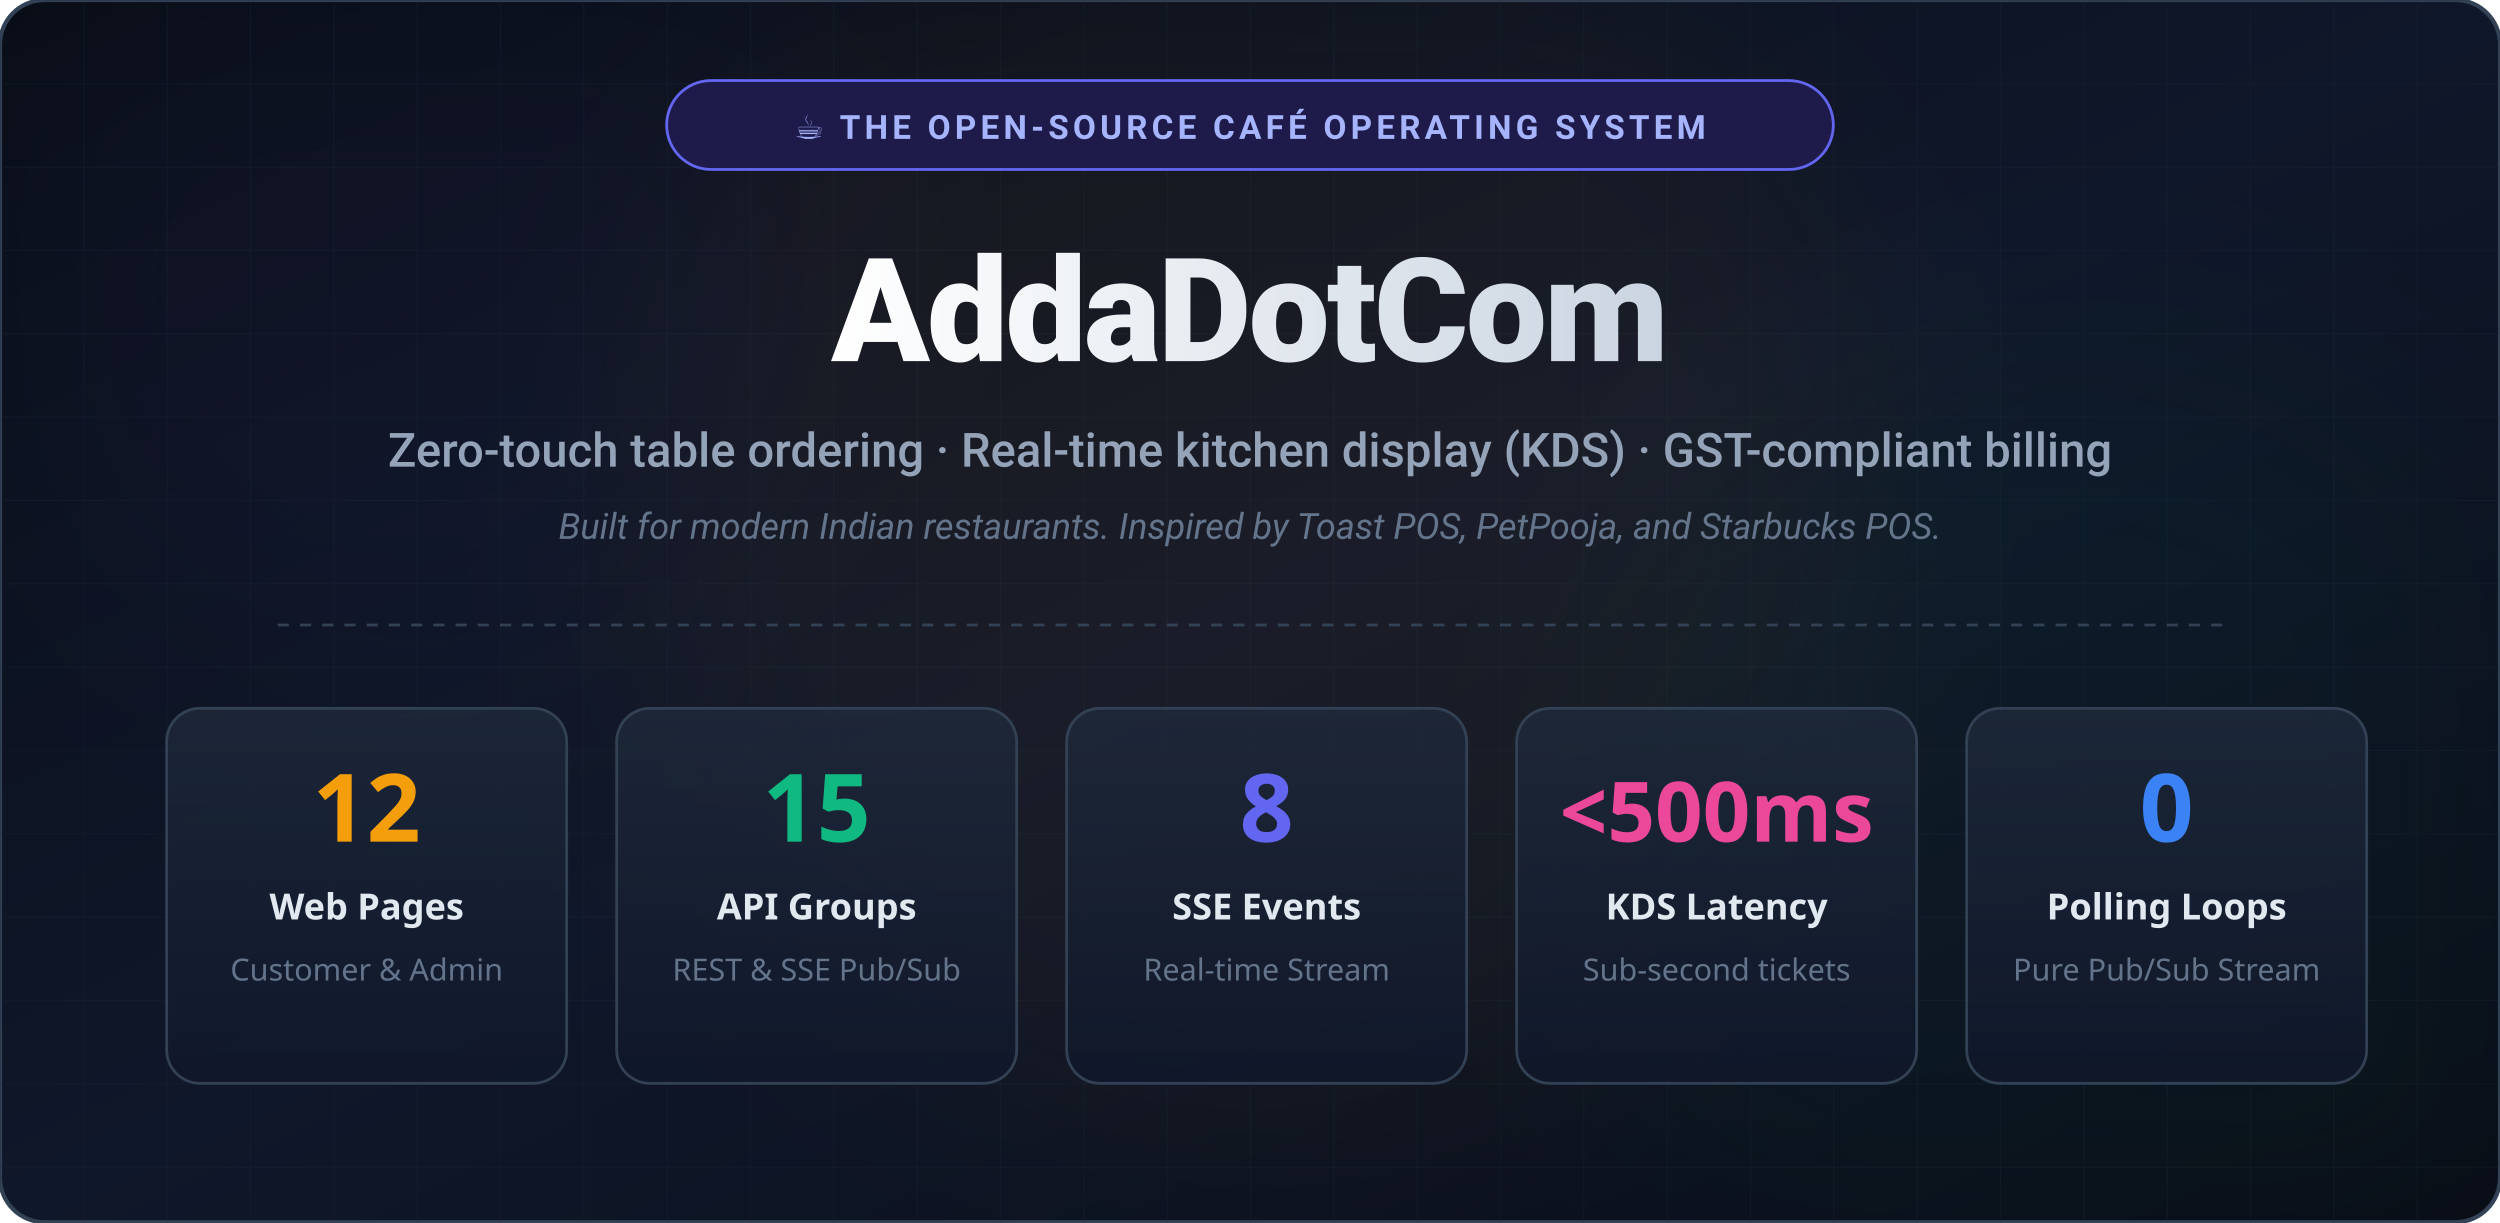
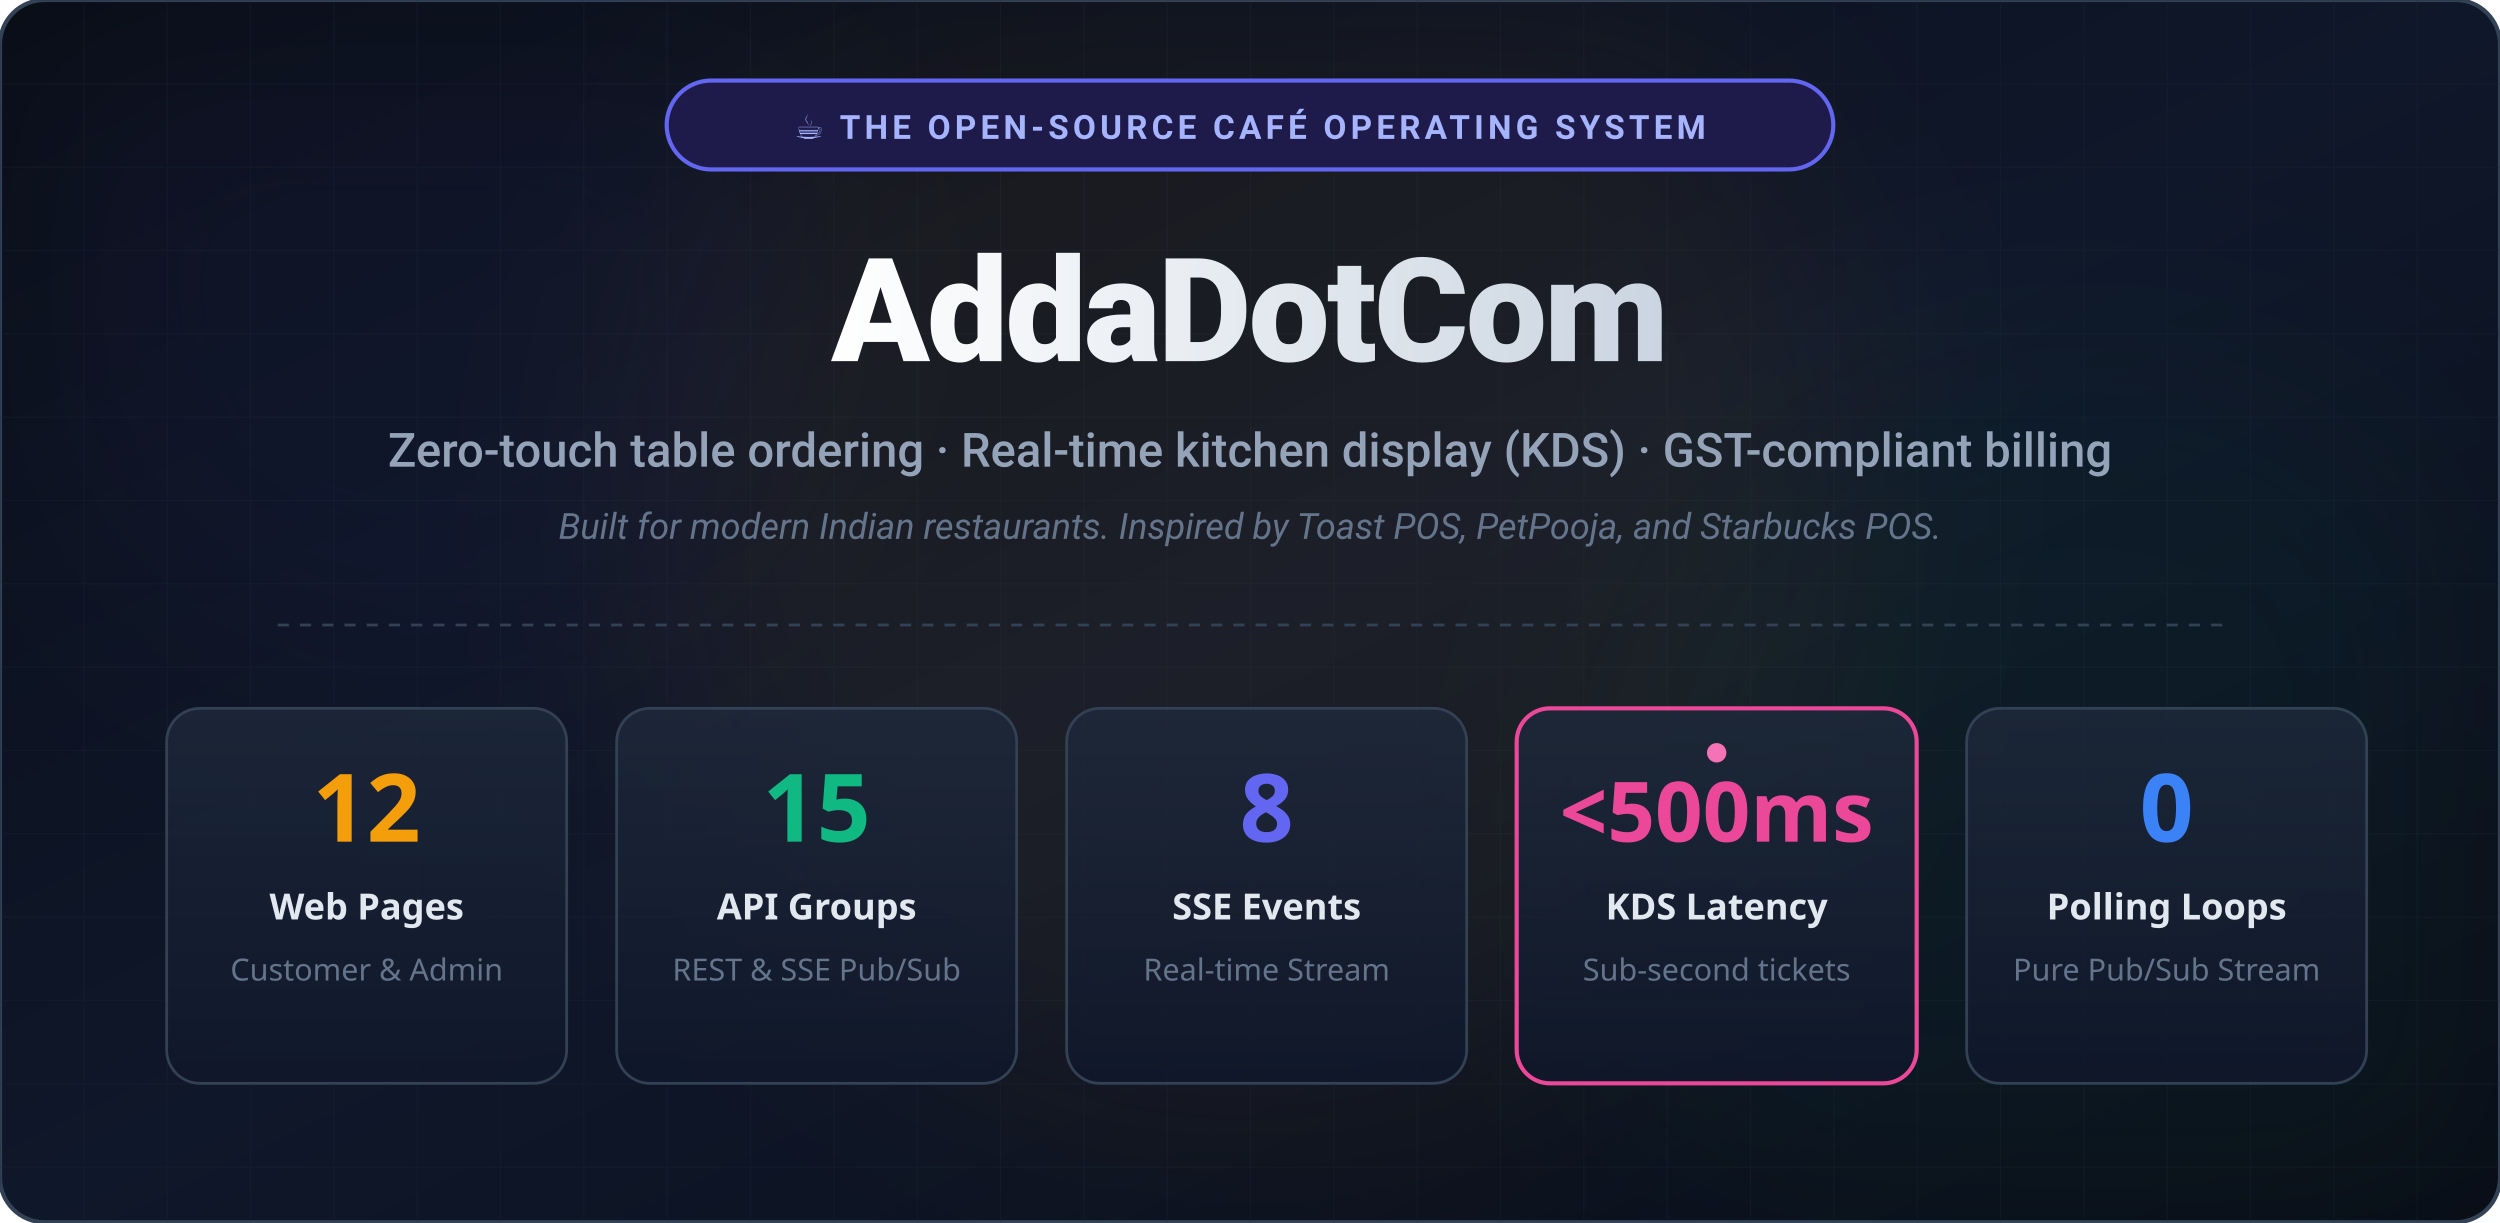
<svg xmlns="http://www.w3.org/2000/svg" viewBox="0 0 900 440" width="100%">
  <defs>
    <linearGradient id="bg-grad" x1="0%" y1="0%" x2="100%" y2="100%">
      <stop offset="0%" stop-color="#090D16" />
      <stop offset="50%" stop-color="#0F172A" />
      <stop offset="100%" stop-color="#090D16" />
-     </linearGradient>
-     <linearGradient id="gold-grad" x1="0%" y1="0%" x2="100%" y2="0%">
-       <stop offset="0%" stop-color="#F59E0B" />
-       <stop offset="100%" stop-color="#D97706" />
    </linearGradient>
    <linearGradient id="card-grad" x1="0%" y1="0%" x2="0%" y2="100%">
      <stop offset="0%" stop-color="#1E293B" stop-opacity="0.8" />
      <stop offset="100%" stop-color="#0F172A" stop-opacity="0.9" />
    </linearGradient>
    <linearGradient id="text-grad" x1="0%" y1="0%" x2="100%" y2="0%">
      <stop offset="0%" stop-color="#FFFFFF" />
      <stop offset="100%" stop-color="#CBD5E1" />
    </linearGradient>
    <pattern id="grid" width="30" height="30" patternUnits="userSpaceOnUse">
      <path d="M 30 0 L 0 0 0 30" fill="none" stroke="#1E293B" stroke-width="0.5" stroke-opacity="0.4" />
    </pattern>
+     <style>
+       @keyframes float-glow {
+         0%, 100% { opacity: 0.05; transform: scale(1); }
+         50% { opacity: 0.12; transform: scale(1.15); }
+       }
+       @keyframes badge-pulse {
+         0%, 100% { stroke: #6366F1; box-shadow: 0 0 10px #6366F1; }
+         50% { stroke: #A5B4FC; }
+       }
+       @keyframes live-pink-pulse {
+         0%, 100% { opacity: 1; transform: scale(1); }
+         50% { opacity: 0.3; transform: scale(0.85); }
+       }
+       .bg-glow-1 { transform-origin: 450px 180px; animation: float-glow 4s ease-in-out infinite; }
+       .bg-glow-2 { transform-origin: 150px 100px; animation: float-glow 5s ease-in-out infinite 1s; }
+       .bg-glow-3 { transform-origin: 750px 300px; animation: float-glow 4.5s ease-in-out infinite 2s; }
+       .live-pink-dot { transform-origin: 72px 18px; animation: live-pink-pulse 1.2s ease-in-out infinite; }
+     </style>
  </defs>
  <rect width="900" height="440" rx="16" fill="url(#bg-grad)" stroke="#334155" stroke-width="1.5" />
  <rect width="900" height="440" rx="16" fill="url(#grid)" />
-   <circle cx="450" cy="180" r="220" fill="#F59E0B" opacity="0.05" filter="blur(40px)" />
-   <circle cx="150" cy="100" r="150" fill="#6366F1" opacity="0.04" filter="blur(40px)" />
-   <circle cx="750" cy="300" r="180" fill="#10B981" opacity="0.04" filter="blur(40px)" />
+   <circle cx="450" cy="180" r="220" fill="#F59E0B" opacity="0.06" class="bg-glow-1" filter="blur(40px)" />
+   <circle cx="150" cy="100" r="150" fill="#6366F1" opacity="0.05" class="bg-glow-2" filter="blur(40px)" />
+   <circle cx="750" cy="300" r="180" fill="#10B981" opacity="0.05" class="bg-glow-3" filter="blur(40px)" />
  <g transform="translate(450, 45)">
-     <rect x="-210" y="-16" width="420" height="32" rx="16" fill="#1E1B4B" stroke="#6366F1" stroke-width="1" />
+     <rect x="-210" y="-16" width="420" height="32" rx="16" fill="#1E1B4B" stroke="#6366F1" stroke-width="1.5" />
    <text x="0" y="5" fill="#A5B4FC" font-family="-apple-system, BlinkMacSystemFont, 'Segoe UI', Roboto, sans-serif" font-size="12" font-weight="700" letter-spacing="1.5" text-anchor="middle">
      ☕ THE OPEN-SOURCE CAFÉ OPERATING SYSTEM
    </text>
  </g>
  <text x="450" y="130" fill="url(#text-grad)" font-family="-apple-system, BlinkMacSystemFont, 'Segoe UI', Roboto, sans-serif" font-size="52" font-weight="900" letter-spacing="-1" text-anchor="middle">
    AddaDotCom
  </text>
  <text x="450" y="168" fill="#94A3B8" font-family="-apple-system, BlinkMacSystemFont, 'Segoe UI', Roboto, sans-serif" font-size="17" font-weight="500" text-anchor="middle">
    Zero-touch table ordering · Real-time kitchen display (KDS) · GST-compliant billing
  </text>
  <text x="450" y="194" fill="#64748B" font-family="-apple-system, BlinkMacSystemFont, 'Segoe UI', Roboto, sans-serif" font-size="13" font-style="italic" text-anchor="middle">
    Built for modern Indian restaurants. Inspired by Toast POS, PetPooja, and Starbucks POS.
  </text>
  <line x1="100" y1="225" x2="800" y2="225" stroke="#334155" stroke-width="1" stroke-dasharray="4 4" />
  <g transform="translate(60, 255)">
    <rect width="144" height="135" rx="12" fill="url(#card-grad)" stroke="#334155" stroke-width="1" />
    <text x="72" y="48" fill="#F59E0B" font-family="sans-serif" font-size="34" font-weight="800" text-anchor="middle">12</text>
    <text x="72" y="76" fill="#E2E8F0" font-family="sans-serif" font-size="13" font-weight="600" text-anchor="middle">Web Pages</text>
    <text x="72" y="98" fill="#64748B" font-family="sans-serif" font-size="11" text-anchor="middle">Customer &amp; Admin</text>
  </g>
  <g transform="translate(222, 255)">
    <rect width="144" height="135" rx="12" fill="url(#card-grad)" stroke="#334155" stroke-width="1" />
    <text x="72" y="48" fill="#10B981" font-family="sans-serif" font-size="34" font-weight="800" text-anchor="middle">15</text>
    <text x="72" y="76" fill="#E2E8F0" font-family="sans-serif" font-size="13" font-weight="600" text-anchor="middle">API Groups</text>
    <text x="72" y="98" fill="#64748B" font-family="sans-serif" font-size="11" text-anchor="middle">REST &amp; SSE Pub/Sub</text>
  </g>
  <g transform="translate(384, 255)">
    <rect width="144" height="135" rx="12" fill="url(#card-grad)" stroke="#334155" stroke-width="1" />
    <text x="72" y="48" fill="#6366F1" font-family="sans-serif" font-size="34" font-weight="800" text-anchor="middle">8</text>
    <text x="72" y="76" fill="#E2E8F0" font-family="sans-serif" font-size="13" font-weight="600" text-anchor="middle">SSE Events</text>
    <text x="72" y="98" fill="#64748B" font-family="sans-serif" font-size="11" text-anchor="middle">Real-time Stream</text>
  </g>
  <g transform="translate(546, 255)">
-     <rect width="144" height="135" rx="12" fill="url(#card-grad)" stroke="#334155" stroke-width="1" />
+     <rect width="144" height="135" rx="12" fill="url(#card-grad)" stroke="#EC4899" stroke-width="1.5" />
+     <circle cx="72" cy="16" r="3.5" fill="#F472B6" class="live-pink-dot" />
    <text x="72" y="48" fill="#EC4899" font-family="sans-serif" font-size="30" font-weight="800" text-anchor="middle">&lt;500ms</text>
    <text x="72" y="76" fill="#E2E8F0" font-family="sans-serif" font-size="13" font-weight="600" text-anchor="middle">KDS Latency</text>
    <text x="72" y="98" fill="#64748B" font-family="sans-serif" font-size="11" text-anchor="middle">Sub-second tickets</text>
  </g>
  <g transform="translate(708, 255)">
    <rect width="144" height="135" rx="12" fill="url(#card-grad)" stroke="#334155" stroke-width="1" />
    <text x="72" y="48" fill="#3B82F6" font-family="sans-serif" font-size="34" font-weight="800" text-anchor="middle">0</text>
    <text x="72" y="76" fill="#E2E8F0" font-family="sans-serif" font-size="13" font-weight="600" text-anchor="middle">Polling Loops</text>
    <text x="72" y="98" fill="#64748B" font-family="sans-serif" font-size="11" text-anchor="middle">Pure Pub/Sub Stream</text>
  </g>
</svg>
